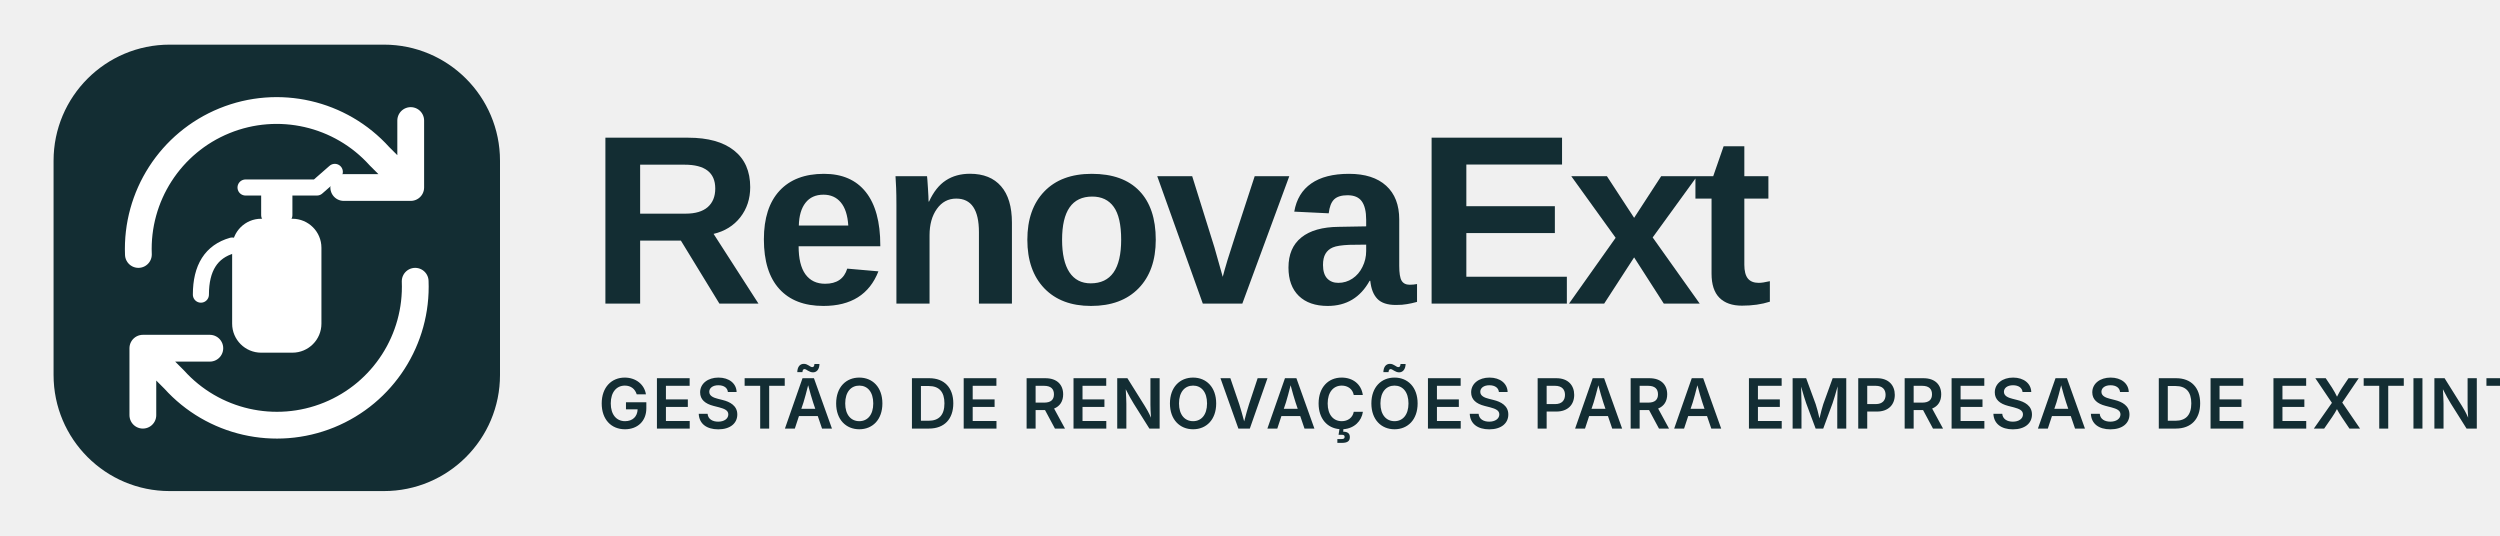
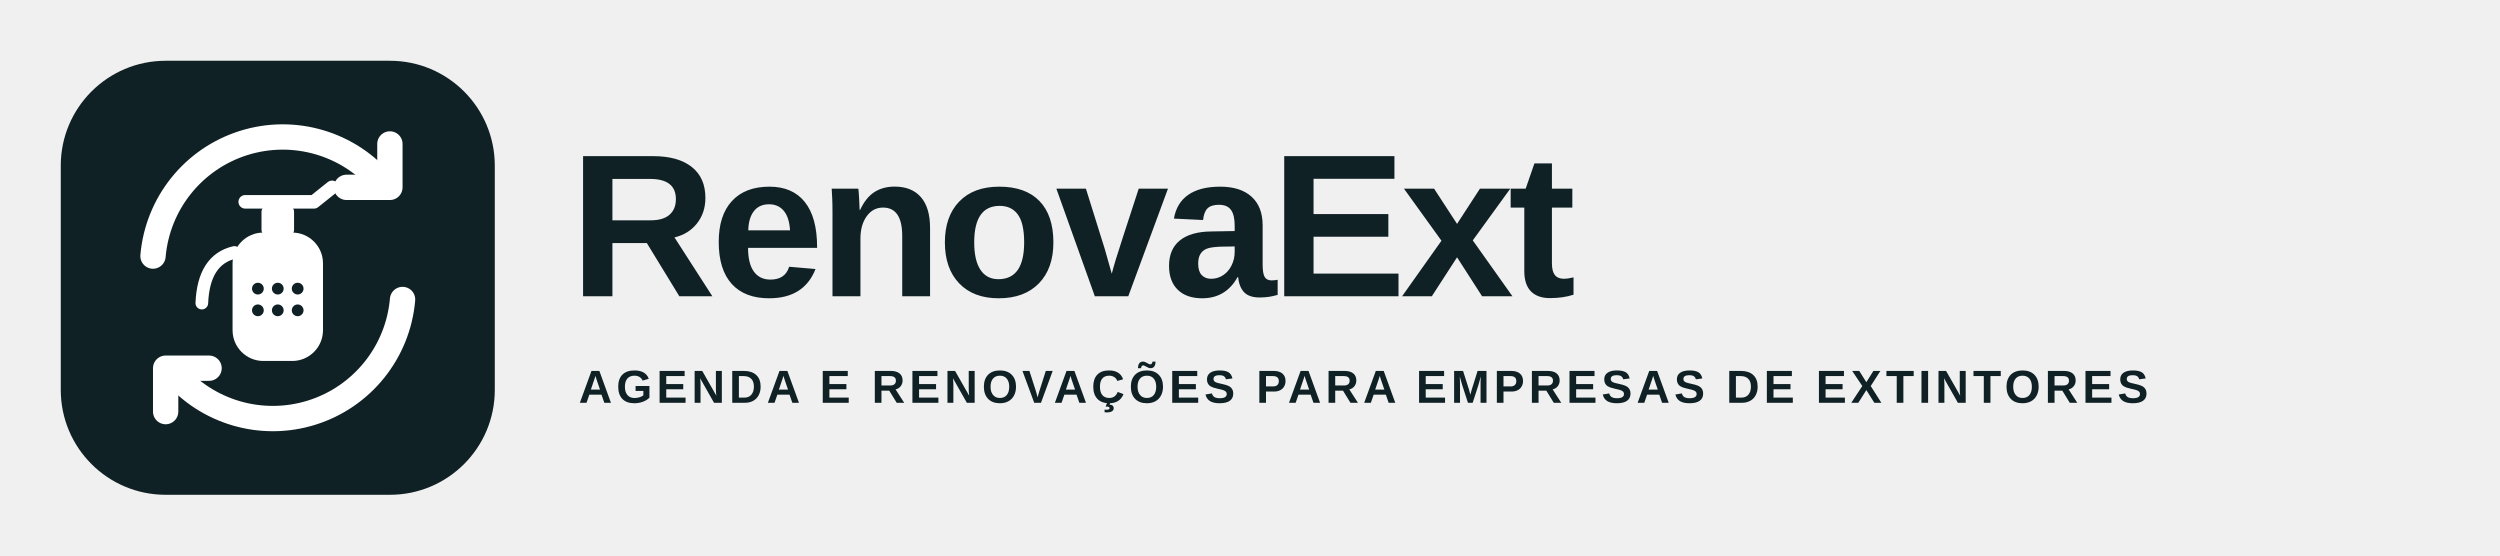
- <svg xmlns="http://www.w3.org/2000/svg" viewBox="0 0 560 120" width="1120" height="240">
-   <g transform="translate(8, 6)">
-     <rect x="4" y="4" width="100" height="100" rx="26" fill="#132d33" />
-     <path d="M23 51 A31 31 0 0 1 77 29 L84 36 M84 21 V36 H69" fill="none" stroke="#ffffff" stroke-width="6" stroke-linecap="round" stroke-linejoin="round" />
-     <path d="M85 57 A31 31 0 0 1 31 79 L24 72 M24 87 V72 H39" fill="none" stroke="#ffffff" stroke-width="6" stroke-linecap="round" stroke-linejoin="round" />
-     <rect x="44" y="43" width="20" height="30" rx="6.5" fill="#ffffff" />
-     <rect x="50.5" y="36" width="7" height="8" rx="1.8" fill="#ffffff" />
-     <path d="M47 36 H63 L67 32.5" fill="none" stroke="#ffffff" stroke-width="3.6" stroke-linecap="round" stroke-linejoin="round" />
-     <path d="M44 49 Q37 51 37 60" fill="none" stroke="#ffffff" stroke-width="3.6" stroke-linecap="round" />
+ <svg xmlns="http://www.w3.org/2000/svg" viewBox="0 0 1080 240" width="1080" height="240" fill="none">
+   <g transform="translate(20, 20) scale(0.390625)">
+     <rect x="16" y="16" width="480" height="480" rx="116" fill="#102126" />
+     <path d="M 118 232 A 144 144 0 0 1 372 152" fill="none" stroke="#ffffff" stroke-width="28" stroke-linecap="round" />
+     <path d="M 332 156 L 380 156 L 380 108" fill="none" stroke="#ffffff" stroke-width="28" stroke-linecap="round" stroke-linejoin="round" />
+     <path d="M 394 280 A 144 144 0 0 1 140 360" fill="none" stroke="#ffffff" stroke-width="28" stroke-linecap="round" />
+     <path d="M 180 356 L 132 356 L 132 404" fill="none" stroke="#ffffff" stroke-width="28" stroke-linecap="round" stroke-linejoin="round" />
+     <rect x="206" y="206" width="100" height="142" rx="34" fill="#ffffff" />
+     <circle cx="234" cy="268" r="6.5" fill="#102126" />
+     <circle cx="256" cy="268" r="6.5" fill="#102126" />
+     <circle cx="278" cy="268" r="6.5" fill="#102126" />
+     <circle cx="234" cy="292" r="6.5" fill="#102126" />
+     <circle cx="256" cy="292" r="6.5" fill="#102126" />
+     <circle cx="278" cy="292" r="6.5" fill="#102126" />
+     <rect x="238" y="176" width="36" height="34" rx="7" fill="#ffffff" />
+     <circle cx="256" cy="192" r="7" fill="#ffffff" />
+     <path d="M 220 172 L 296 172 L 316 156" fill="none" stroke="#ffffff" stroke-width="15" stroke-linecap="round" stroke-linejoin="round" />
+     <path d="M 208 228 Q 174 236 172 284" fill="none" stroke="#ffffff" stroke-width="14" stroke-linecap="round" />
  </g>
-   <text x="132" y="68" font-family="Manrope, Segoe UI, Arial, sans-serif" font-size="54" font-weight="800" letter-spacing="-2" fill="#132d33">Renova<tspan fill="#132d33">Ext</tspan>
-   </text>
-   <text x="134" y="96" font-family="Inter, Segoe UI, Arial, sans-serif" font-size="15.5" font-weight="600" letter-spacing="0.4" fill="#132d33">GESTÃO DE RENOVAÇÕES PARA EMPRESAS DE EXTINTORES</text>
+   <text x="246" y="128" font-family="'Plus Jakarta Sans', 'Segoe UI', Arial, sans-serif" font-size="88" font-weight="800" letter-spacing="-2.5" fill="#102126">RenovaExt</text>
+   <text x="250" y="174" font-family="'Plus Jakarta Sans', 'Segoe UI', Arial, sans-serif" font-size="20" font-weight="700" letter-spacing="1.8" fill="#102126">AGENDA E RENOVAÇÕES PARA EMPRESAS DE EXTINTORES</text>
</svg>
